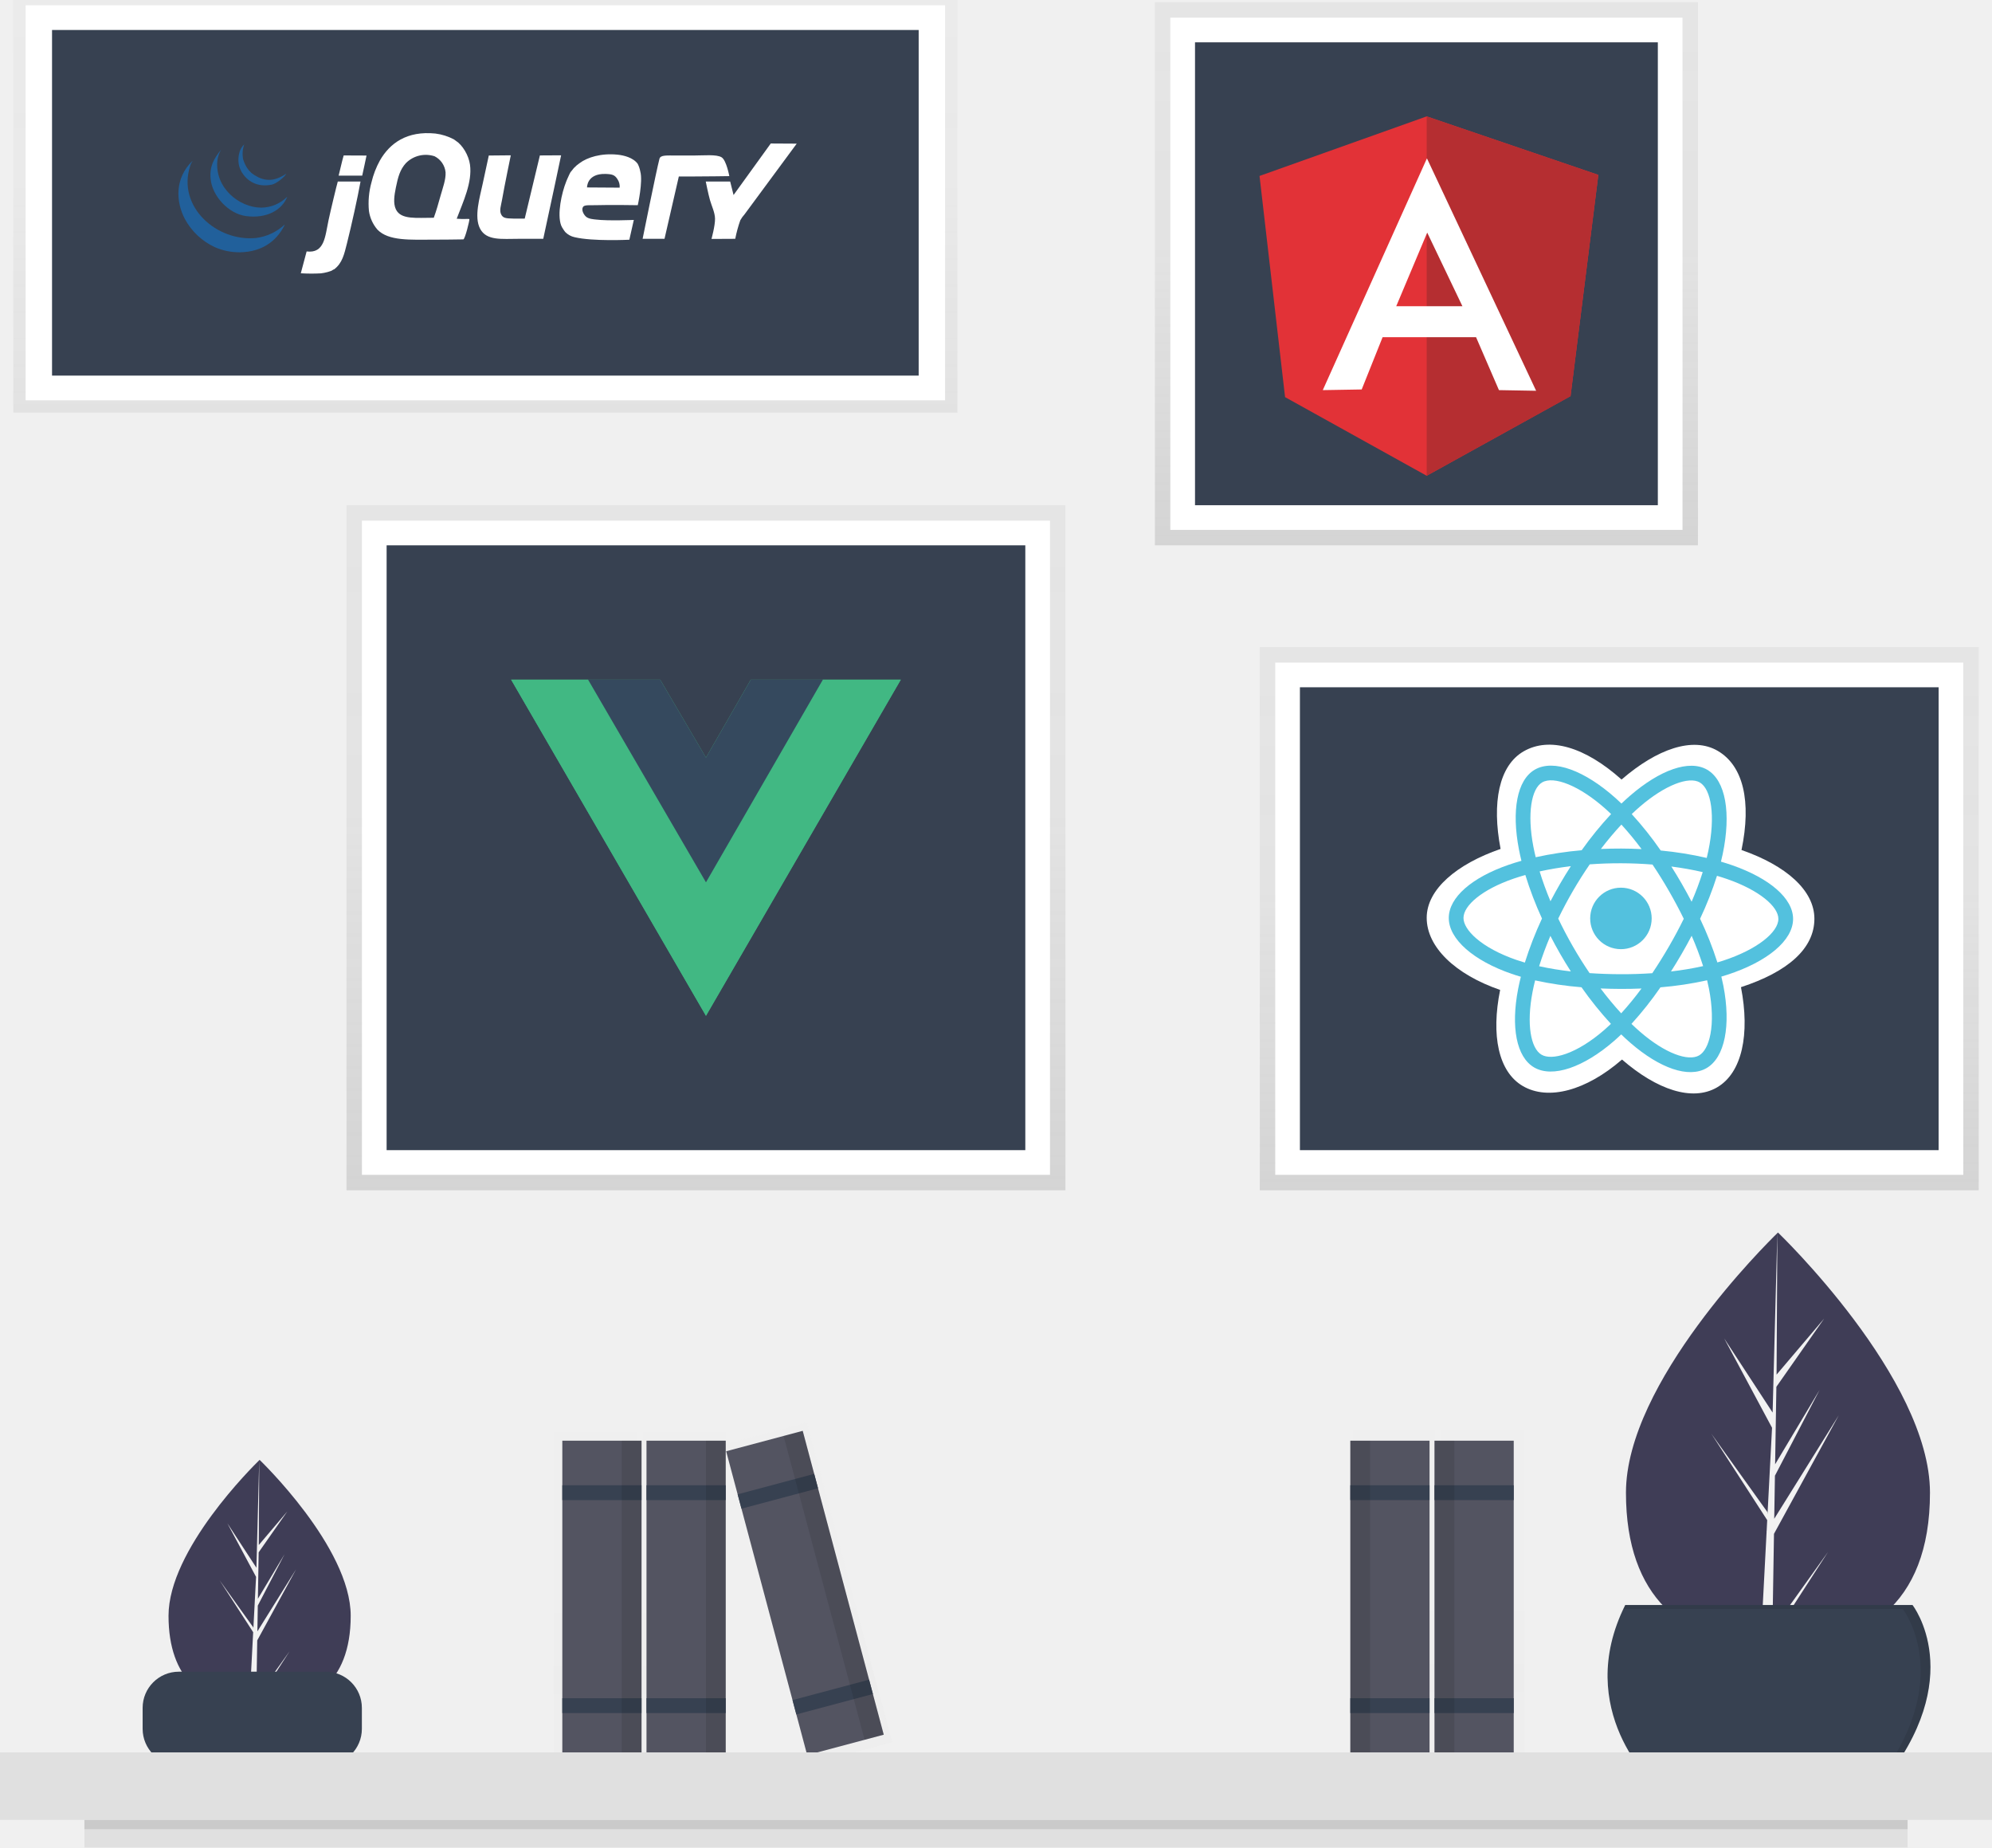
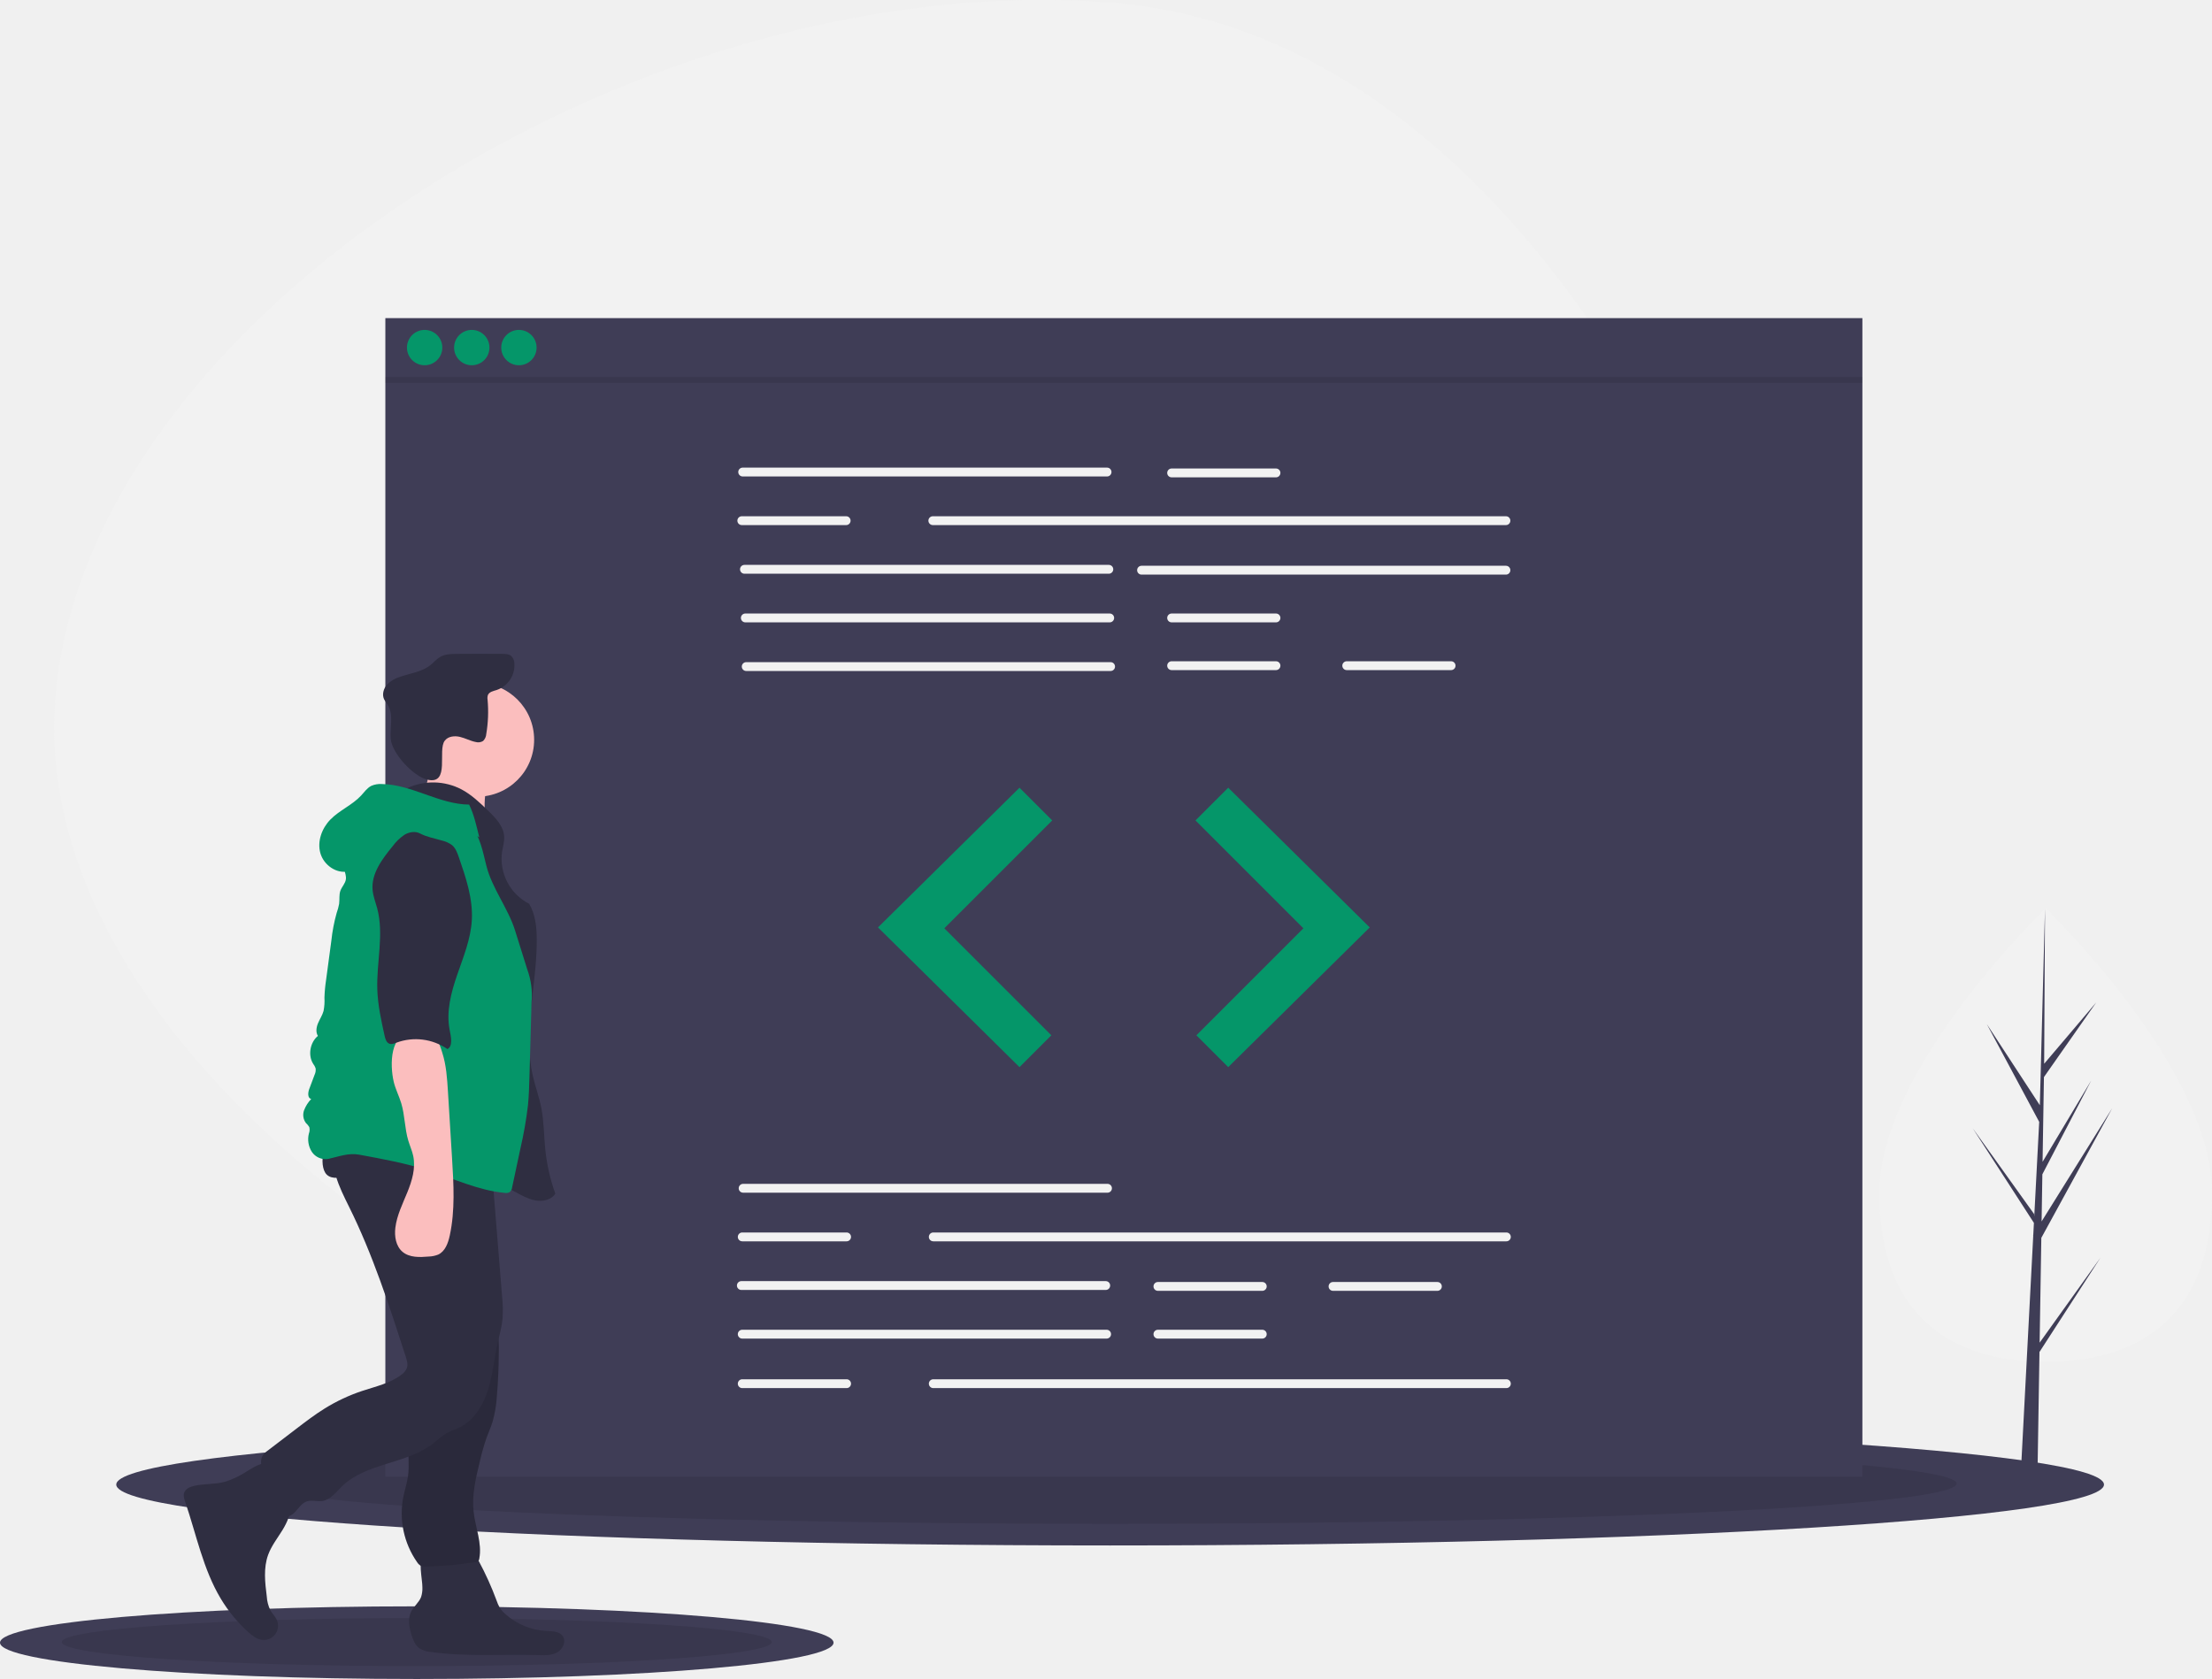
- <svg xmlns="http://www.w3.org/2000/svg" xmlns:xlink="http://www.w3.org/1999/xlink" id="e8aabfee-d00f-44c0-b6f7-c40294f8dfa6" data-name="Layer 1" width="787.169" height="730" viewBox="0 0 787.169 730">
-   <defs>
-     <linearGradient id="a3c4672e-2259-4d6c-8c24-5949363a8af1" x1="278.973" y1="470.295" x2="278.973" y2="199.617" gradientUnits="userSpaceOnUse">
-       <stop offset="0" stop-color="gray" stop-opacity="0.25" />
-       <stop offset="0.535" stop-color="gray" stop-opacity="0.12" />
-       <stop offset="1" stop-color="gray" stop-opacity="0.1" />
-     </linearGradient>
-     <linearGradient id="acf699b8-10e6-407b-86e3-0f7f8fa4bdb6" x1="191.795" y1="163.039" x2="191.795" y2="0" xlink:href="#a3c4672e-2259-4d6c-8c24-5949363a8af1" />
-     <linearGradient id="b28a1e8f-be05-408d-a6f5-6fd2e5b0337f" x1="563.673" y1="215.467" x2="563.673" y2="0.876" xlink:href="#a3c4672e-2259-4d6c-8c24-5949363a8af1" />
-     <linearGradient id="f1fc4b36-2829-4464-83b0-fd2af5b19fd6" x1="639.878" y1="470.295" x2="639.878" y2="255.703" xlink:href="#a3c4672e-2259-4d6c-8c24-5949363a8af1" />
-     <linearGradient id="bb60ebe1-81e2-422a-a970-aa43062904da" x1="453.701" y1="780.902" x2="453.701" y2="650.043" gradientTransform="matrix(-1, 0, 0, 1, 1039.585, -85)" xlink:href="#a3c4672e-2259-4d6c-8c24-5949363a8af1" />
-     <linearGradient id="a1b2f907-b002-48c8-973d-a12b277f13d1" x1="488.734" y1="780.902" x2="488.734" y2="650.043" gradientTransform="matrix(-1, 0, 0, 1, 1039.585, -85)" xlink:href="#a3c4672e-2259-4d6c-8c24-5949363a8af1" />
-     <linearGradient id="a8136d5f-4c26-4562-977f-ea29024932d1" x1="235.319" y1="696.902" x2="235.319" y2="566.043" xlink:href="#a3c4672e-2259-4d6c-8c24-5949363a8af1" />
-     <linearGradient id="eaaf4b84-3353-429f-a894-84d4b3cd89b7" x1="270.352" y1="696.902" x2="270.352" y2="566.043" xlink:href="#a3c4672e-2259-4d6c-8c24-5949363a8af1" />
-     <linearGradient id="fa1ca12c-a5d3-4b88-b665-ae3e1db189da" x1="319.81" y1="696.88" x2="319.81" y2="561.944" xlink:href="#a3c4672e-2259-4d6c-8c24-5949363a8af1" />
-   </defs>
-   <path d="M969.076,674.787c0,45.239-26.894,61.036-60.068,61.036-.772,0-1.541-.008-2.304-.029-1.536-.033-3.06-.1-4.563-.209-29.942-2.117-53.204-18.728-53.204-60.799,0-43.535,55.626-98.472,59.822-102.551l.008-.004c.159-.159.242-.238.242-.238S969.076,629.544,969.076,674.787Z" transform="translate(-206.4153 -85)" fill="#3f3d56" />
-   <path d="M906.817,728.902,928.789,698.204l-22.027,34.067-.058,3.524c-1.536-.033-3.06-.1-4.563-.209l2.367-45.26-.017-.351.042-.067.221-4.275L882.673,651.479l22.148,30.948.054.906,1.791-34.196-18.904-35.29,19.133,29.282,1.862-70.893.008-.242v.238l-.309,55.906,18.816-22.164-18.895,26.978-.497,30.618,17.572-29.383L907.806,668.078l-.276,17.021,25.508-40.901-25.604,46.842Z" transform="translate(-206.4153 -85)" fill="#f2f2f2" />
-   <path d="M345,723.419c0,27.107-16.115,36.573-35.993,36.573-.463,0-.923-.005-1.381-.018-.921-.02-1.834-.06-2.734-.125-17.941-1.268-31.88-11.222-31.88-36.43,0-26.086,33.331-59.004,35.845-61.448l.005-.003c.095-.095.145-.143.145-.143S345,696.31,345,723.419Z" transform="translate(-206.4153 -85)" fill="#3f3d56" />
-   <path d="M307.694,755.844l13.166-18.394-13.198,20.413-.035,2.111c-.921-.02-1.834-.06-2.734-.125l1.418-27.119-.01-.21.025-.04.133-2.562-13.231-20.465,13.271,18.544.033.543,1.073-20.49L296.277,686.904l11.465,17.546,1.116-42.479.005-.145v.143l-.185,33.498,11.275-13.281-11.322,16.165-.298,18.346,10.529-17.606L308.287,719.399l-.165,10.199L323.406,705.09,308.064,733.158Z" transform="translate(-206.4153 -85)" fill="#f2f2f2" />
-   <rect x="136.928" y="199.617" width="284.09" height="270.678" fill="url(#a3c4672e-2259-4d6c-8c24-5949363a8af1)" />
-   <rect x="143.024" y="205.713" width="271.898" height="258.486" fill="#fff" />
-   <rect x="152.779" y="215.467" width="252.389" height="238.977" fill="#374151" />
-   <path d="M531.584,353.55h30.797L485.388,486.362,408.396,353.55h58.899l18.093,30.797,17.708-30.797Z" transform="translate(-206.4153 -85)" fill="#41b883" />
-   <path d="M408.396,353.55,485.388,486.362l76.993-132.812H531.584l-46.196,79.687-46.581-79.687Z" transform="translate(-206.4153 -85)" fill="#41b883" />
-   <path d="M438.808,353.55l46.581,80.072,46.196-80.072h-28.487l-17.708,30.797-18.093-30.797Z" transform="translate(-206.4153 -85)" fill="#35495e" />
-   <g opacity="0.5">
-     <rect x="5.247" width="373.097" height="163.039" fill="url(#acf699b8-10e6-407b-86e3-0f7f8fa4bdb6)" />
-   </g>
-   <rect x="10.124" y="2.095" width="363.343" height="156.067" fill="#fff" />
-   <rect x="20.564" y="11.849" width="342.463" height="136.558" fill="#374151" />
-   <path d="M510.99,141.702l10.259.057s-19.073,25.845-20.631,27.952A12.016,12.016,0,0,0,498.954,172.04a52.041,52.041,0,0,0-1.997,7.321l-9.387.047s1.461-5.241,1.4-8.033c-.053-2.439-1.298-4.875-1.996-7.321-.706-2.476-1.664-7.321-1.664-7.321h9.651l1.331,5.324,14.698-20.355" transform="translate(-206.4153 -85)" fill="#fff" />
-   <path d="M491.564,147.153c1.893,1.141,3.055,7.437,3.055,7.437s-9.906.146-15.297.146h-4.659l-5.657,24.624h-8.652s5.384-26.76,6.655-31.612c.412-1.571,2.822-1.301,6.891-1.301H480.4c4.196,0,9.101-.536,11.164.705m-40.277,11.993a5.186,5.186,0,0,0-.915-3.411c-1.012-1.56-1.946-1.923-4.609-2.007-7.517-.236-7.371,5.334-7.371,5.334Zm8.152-6.379c1.102,3.974-.998,13.311-.998,13.311s-10.965-.183-16.971,0c-1.867.057-4.103-.203-4.659.666-.782,1.217.286,3.092,1.191,3.883,1.042.911,3.071,1.015,3.8,1.108,4.875.619,15.077.16,15.077.16l-1.767,7.826s-14.417.723-21.629-.998a7.341,7.341,0,0,1-3.661-1.996c-.246-.266-.46-.628-.693-.942a8.745,8.745,0,0,1-.971-1.721c-1.647-4.389.193-12.797,1.997-17.303.209-.522.472-1.184.749-1.747.346-.702.638-1.494.915-1.913.186-.289.416-.476.609-.749a11.174,11.174,0,0,1,.722-.915,13.713,13.713,0,0,1,2.33-1.996c3.004-2.25,8.442-3.997,14.974-3.328,2.459.253,6.173,1.131,7.986,3.661a11.171,11.171,0,0,1,.998,2.995Zm-39.681-6.349,8.389-.049s-4.675,22.178-7.058,32.993h-9.651c-6.744,0-12.751.835-15.306-3.993-2.479-4.688-.113-12.398.998-17.636.785-3.707,2.44-11.284,2.44-11.284l8.692-.08s-2.456,11.796-3.478,17.686c-.366,2.11-1.121,4.096-.332,5.656.749,1.485,1.797,1.591,4.991,1.664,1.012.024,4.326,0,4.326,0l5.99-24.957m-39.266,15.973c.878-3.121,2.16-6.505,1.997-9.317a7.999,7.999,0,0,0-4.326-6.322,11.085,11.085,0,0,0-11.314,2.662c-2.359,2.556-3.158,5.541-3.993,9.651-.622,3.051-1.131,6.272,0,8.651,2.003,4.207,8.249,3.288,14.974,3.328.998-2.675,1.823-5.68,2.662-8.652Zm11.647-12.312c.958,6.968-2.718,14.658-5.251,21.346,2.582.233,4.845-.036,5.008.157.17.25-1.731,7.983-2.393,8.003-2.049.053-8.841.11-11.673.11-9.241,0-17.886.602-22.294-3.993a14.493,14.493,0,0,1-3.328-7.321,31.047,31.047,0,0,1,.999-11.313,34.242,34.242,0,0,1,3.328-8.652c3.883-6.778,10.638-11.809,21.962-10.648a21.09,21.09,0,0,1,7.321,2.329c.136.08.613.459.722.526,2.662,1.694,5.088,5.737,5.601,9.457ZM351.253,146.457c-.559,2.546-1.118,5.431-1.707,7.947h-9.317c.722-2.788,1.274-5.56,1.997-7.986,2.981,0,5.753.04,9.028.04M339.896,156.733h8.985c-1.175,6.502-3.501,16.99-5.324,24.291-1.141,4.569-1.903,7.903-4.991,10.315-.276.216-.436.114-.666.333-.569.543-3.201,1.172-4.658,1.331a66.98,66.98,0,0,1-7.96-.026c.762-2.785,1.624-6.129,2.303-8.626,7.098.859,7.277-5.85,8.652-12.312.795-3.734,3.205-13.81,3.66-15.307" transform="translate(-206.4153 -85)" fill="#fff" />
-   <path d="M318.932,173.704l-.193.499c-3.281,6.389-9.095,10.309-17.387,10.482a24.309,24.309,0,0,1-9.983-1.996A25.787,25.787,0,0,1,279.391,171.374c-3.431-6.645-4.05-15.889,3.084-22.794.11,0-.865,1.497-.755,1.497l-.196.639c-5.141,16.095,10.698,29.889,26.095,28.311a20.225,20.225,0,0,0,11.313-5.324" transform="translate(-206.4153 -85)" fill="#21609b" />
-   <path d="M309.615,167.049a14.732,14.732,0,0,0,10.316-4.326c-2.096,5.321-8.166,8.741-16.305,7.653-6.815-.912-13.307-7.77-13.976-14.642-.489-5.001,1.254-7.986,4.126-11.607a12.145,12.145,0,0,0-1.464,4.286c-1.091,10.818,8.642,18.578,17.303,18.635" transform="translate(-206.4153 -85)" fill="#21609b" />
-   <path d="M319.541,153.611c-.602,1.381-4.069,3.99-5.6,4.316-6.063,1.292-9.946-1.583-11.98-4.855a14.983,14.983,0,0,1-.961-2.162c-.789-2.682-.426-6.739,1.927-8.838a11.048,11.048,0,0,0-.439,5.823,12.932,12.932,0,0,0,1.604,3.504,9.216,9.216,0,0,0,3.66,3.235,9.71,9.71,0,0,0,1.84.881c1.527.45,4.752,1.634,9.95-1.903" transform="translate(-206.4153 -85)" fill="#21609b" />
-   <rect x="456.377" y="0.876" width="214.592" height="214.592" fill="url(#b28a1e8f-be05-408d-a6f5-6fd2e5b0337f)" />
-   <rect x="462.474" y="6.972" width="202.399" height="202.399" fill="#fff" />
-   <rect x="472.228" y="16.726" width="182.891" height="182.891" fill="#374151" />
-   <path d="M704.136,154.523l66.053-23.535,67.832,23.116-10.983,87.392-56.849,31.484-55.96-31.066Z" transform="translate(-206.4153 -85)" fill="#e23237" />
-   <path d="M838.021,154.105l-67.832-23.116v141.992l56.849-31.432,10.983-87.444Z" transform="translate(-206.4153 -85)" fill="#b52e31" />
-   <path d="M770.294,147.568l-41.159,91.576,15.376-.261,8.264-20.659h36.923l9.048,20.92,14.696.261-43.147-91.837Zm.105,29.34,13.911,29.078H758.16l12.239-29.078Z" transform="translate(-206.4153 -85)" fill="#fff" />
-   <rect x="497.832" y="255.703" width="284.09" height="214.592" fill="url(#f1fc4b36-2829-4464-83b0-fd2af5b19fd6)" />
-   <rect x="503.929" y="261.8" width="271.898" height="202.399" fill="#fff" />
-   <rect x="513.683" y="271.554" width="252.389" height="182.891" fill="#374151" />
-   <path d="M770.198,447.589c-.037,11.57,11.227,22.406,29.019,28.551-3.613,17.895-.739,32.337,8.994,37.991,10.004,5.812,24.949,1.858,39.161-10.486,13.777,11.932,27.724,16.655,37.485,11.046,10.032-5.765,13.126-21.167,9.529-39.644,18.571-6.075,28.978-15.252,29.015-26.974.036-11.302-11.252-21.114-28.804-27.219,3.996-19.216.706-33.309-9.43-39.196-9.772-5.677-23.912-.801-37.969,11.355-14.543-12.995-28.515-16.992-38.678-11.152-9.799,5.631-12.636,20.317-9.126,38.566C782.164,426.372,770.233,436.333,770.198,447.589Z" transform="translate(-206.4153 -85)" fill="#fff" />
-   <path d="M890.856,426.849q-2.17-.752-4.376-1.394.371-1.486.686-2.985c3.366-16.084,1.239-29.056-6.15-33.347-7.085-4.116-18.706.116-30.462,10.281q-1.738,1.506-3.397,3.098-1.104-1.065-2.248-2.089c-12.252-10.948-24.553-15.584-31.962-11.327-7.104,4.082-9.243,16.265-6.306,31.527q.438,2.267.991,4.51c-1.744.489-3.429,1.012-5.041,1.568-14.42,4.976-23.645,12.818-23.67,20.982-.027,8.432,9.822,16.921,24.81,22.097q1.823.627,3.675,1.162-.61,2.411-1.084,4.854c-2.893,14.978-.708,26.885,6.351,30.987,7.291,4.235,19.565-.056,31.536-10.453q1.419-1.233,2.847-2.608,1.786,1.734,3.667,3.367c11.532,9.987,22.94,14.041,30.019,9.973,7.311-4.202,9.723-16.978,6.693-32.542q-.347-1.783-.804-3.64,1.293-.377,2.533-.782c15.614-5.118,25.788-13.441,25.815-21.986.026-8.193-9.445-16.148-24.124-21.253Z" transform="translate(-206.4153 -85)" fill="#53c1de" />
-   <path d="M887.353,464.565c-.744.244-1.509.479-2.287.708a136.419,136.419,0,0,0-6.835-17.258,136.361,136.361,0,0,0,6.675-16.964c1.39.408,2.74.837,4.041,1.289,12.577,4.373,20.237,10.806,20.221,15.744-.017,5.26-8.333,12.062-21.814,16.482Zm-5.623,11.055c1.34,6.882,1.515,13.101.597,17.959-.824,4.365-2.463,7.272-4.481,8.432-4.296,2.468-13.456-.787-23.317-9.327q-1.696-1.469-3.412-3.13A136.587,136.587,0,0,0,862.568,475.109a135.683,135.683,0,0,0,18.436-2.782q.41,1.681.726,3.294Zm-56.593,25.796c-4.194,1.466-7.53,1.498-9.543.329-4.284-2.488-6.038-12.05-3.564-24.859q.441-2.271,1.008-4.514a136.677,136.677,0,0,0,18.327,2.712,141.437,141.437,0,0,0,11.634,14.467q-1.27,1.221-2.6,2.379c-5.294,4.598-10.594,7.855-15.261,9.487ZM805.629,464.275c-6.627-2.289-12.097-5.253-15.842-8.48-3.365-2.901-5.06-5.776-5.053-8.104.016-4.954,7.422-11.25,19.755-15.506q2.322-.798,4.688-1.459a139.397,139.397,0,0,0,6.577,17.204,141.512,141.512,0,0,0-6.769,17.407Q807.294,464.847,805.629,464.275Zm6.72-44.76c-2.516-13.076-.787-22.929,3.494-25.389,4.561-2.621,14.613,1.169,25.192,10.621.676.604,1.355,1.237,2.035,1.891a139.285,139.285,0,0,0-11.635,14.306,142.021,142.021,0,0,0-18.165,2.764q-.514-2.086-.922-4.195Zm58.643,14.677q-1.984-3.453-4.116-6.817c4.34.562,8.496,1.303,12.399,2.208a123.985,123.985,0,0,1-4.392,11.702q-1.875-3.585-3.892-7.092ZM847.133,410.804a124.302,124.302,0,0,1,7.976,9.691q-8.035-.405-16.081-.054c2.654-3.477,5.372-6.707,8.105-9.636ZM822.972,434.079q-2.013,3.466-3.863,7.024c-1.68-4.02-3.116-7.971-4.286-11.787,3.885-.857,8.027-1.553,12.342-2.079Q824.988,430.609,822.972,434.079Zm4.185,34.747a123.758,123.758,0,0,1-12.533-2.056c1.214-3.875,2.706-7.902,4.448-11.998q1.834,3.571,3.835,7.052Q824.949,465.376,827.157,468.826Zm19.9,16.555c-2.745-2.981-5.483-6.278-8.155-9.823q3.907.166,7.96.179,4.16.013,8.214-.157A123.602,123.602,0,0,1,847.058,485.381Zm27.839-30.641a123.437,123.437,0,0,1,4.531,11.983,123.352,123.352,0,0,1-12.699,2.123q2.168-3.413,4.199-6.91,2.064-3.554,3.969-7.196Zm-8.995,4.277q-3.108,5.361-6.56,10.511c-4.038.276-8.21.411-12.461.398-4.234-.013-8.352-.158-12.317-.428q-3.507-5.157-6.616-10.569-3.092-5.379-5.77-10.981,2.704-5.583,5.822-10.95v.001q3.115-5.365,6.63-10.482c4.047-.293,8.197-.44,12.391-.427,4.213.013,8.366.188,12.41.509q3.445,5.127,6.522,10.488,3.093,5.371,5.831,10.935-2.744,5.6-5.881,10.995Zm12.195-64.868c4.548,2.642,6.286,13.244,3.38,27.13q-.286,1.357-.62,2.703a139.239,139.239,0,0,0-18.183-2.932,136.542,136.542,0,0,0-11.456-14.39q1.533-1.469,3.138-2.86c10.073-8.71,19.471-12.132,23.741-9.651Z" transform="translate(-206.4153 -85)" fill="#fff" />
-   <path d="M846.989,435.738a12.15,12.15,0,1,1-12.188,12.111,12.149,12.149,0,0,1,12.188-12.111" transform="translate(-206.4153 -85)" fill="#53c1de" />
-   <g opacity="0.7">
-     <g opacity="0.1">
-       <polygon points="602.37 565.043 602.37 583.59 602.37 589.773 602.37 672.203 602.37 678.386 602.37 695.902 577.64 695.902 569.397 695.902 569.397 678.386 569.397 672.203 569.397 589.773 569.397 583.59 569.397 565.043 577.64 565.043 602.37 565.043" fill="url(#bb60ebe1-81e2-422a-a970-aa43062904da)" />
-     </g>
-     <g opacity="0.1">
-       <polygon points="567.337 565.043 567.337 583.59 567.337 589.773 567.337 672.203 567.337 678.386 567.337 695.902 542.607 695.902 534.364 695.902 534.364 678.386 534.364 672.203 534.364 589.773 534.364 583.59 534.364 565.043 542.607 565.043 567.337 565.043" fill="url(#a1b2f907-b002-48c8-973d-a12b277f13d1)" />
-     </g>
-   </g>
-   <rect x="56.364" y="660.516" width="86.635" height="36.866" rx="14.297" fill="#374151" />
-   <g opacity="0.7">
-     <g opacity="0.1">
-       <polygon points="218.832 566.043 218.832 584.59 218.832 590.773 218.832 673.203 218.832 679.386 218.832 696.902 243.562 696.902 251.805 696.902 251.805 679.386 251.805 673.203 251.805 590.773 251.805 584.59 251.805 566.043 243.562 566.043 218.832 566.043" fill="url(#a8136d5f-4c26-4562-977f-ea29024932d1)" />
-     </g>
-     <g opacity="0.1">
-       <polygon points="253.866 566.043 253.866 584.59 253.866 590.773 253.866 673.203 253.866 679.386 253.866 696.902 278.595 696.902 286.838 696.902 286.838 679.386 286.838 673.203 286.838 590.773 286.838 584.59 286.838 566.043 278.595 566.043 253.866 566.043" fill="url(#eaaf4b84-3353-429f-a894-84d4b3cd89b7)" />
-     </g>
-     <g opacity="0.1">
-       <polygon points="352.601 688.383 325.251 585.838 325.251 585.838 323.658 579.865 323.658 579.865 318.878 561.944 287.019 570.441 291.799 588.362 291.799 588.362 293.068 593.119 314.635 673.982 314.635 673.982 316.228 679.955 316.228 679.955 320.742 696.88 352.601 688.383" fill="url(#fa1ca12c-a5d3-4b88-b665-ae3e1db189da)" />
-     </g>
-   </g>
-   <rect x="222.207" y="569.241" width="31.309" height="124.256" fill="#535461" />
-   <rect x="222.207" y="586.853" width="31.309" height="5.87" fill="#374151" />
-   <rect x="222.207" y="670.994" width="31.309" height="5.87" fill="#374151" />
-   <rect x="245.689" y="569.241" width="7.827" height="124.256" opacity="0.1" />
-   <rect x="255.473" y="569.241" width="31.309" height="124.256" fill="#535461" />
-   <rect x="255.473" y="586.853" width="31.309" height="5.87" fill="#374151" />
-   <rect x="255.473" y="670.994" width="31.309" height="5.87" fill="#374151" />
-   <rect x="278.954" y="569.241" width="7.827" height="124.256" opacity="0.1" />
-   <rect x="508.851" y="652.285" width="31.309" height="124.256" transform="translate(-372.8078 74.29859) rotate(-14.93399)" fill="#535461" />
-   <rect x="498.135" y="671.3" width="31.309" height="5.87" transform="translate(-362.8158 70.17999) rotate(-14.93399)" fill="#374151" />
-   <rect x="519.819" y="752.6" width="31.309" height="5.87" transform="translate(-383.0349 78.51409) rotate(-14.93399)" fill="#374151" />
-   <rect x="531.936" y="649.259" width="7.827" height="124.256" transform="translate(-371.6449 77.11985) rotate(-14.93399)" opacity="0.1" />
-   <rect x="773.279" y="654.241" width="31.309" height="124.256" transform="translate(1371.451 1347.739) rotate(-180)" fill="#535461" />
-   <rect x="773.279" y="671.853" width="31.309" height="5.87" transform="translate(1371.451 1264.575) rotate(-180)" fill="#374151" />
-   <rect x="773.279" y="755.994" width="31.309" height="5.87" transform="translate(1371.451 1432.859) rotate(-180)" fill="#374151" />
-   <rect x="773.279" y="654.241" width="7.827" height="124.256" transform="translate(1347.97 1347.739) rotate(-180)" opacity="0.1" />
-   <rect x="740.014" y="654.241" width="31.309" height="124.256" transform="translate(1304.921 1347.739) rotate(-180)" fill="#535461" />
-   <rect x="740.014" y="671.853" width="31.309" height="5.87" transform="translate(1304.921 1264.575) rotate(-180)" fill="#374151" />
-   <rect x="740.014" y="755.994" width="31.309" height="5.87" transform="translate(1304.921 1432.859) rotate(-180)" fill="#374151" />
-   <rect x="740.014" y="654.241" width="7.827" height="124.256" transform="translate(1281.439 1347.739) rotate(-180)" opacity="0.1" />
-   <path d="M848.654,719.163H962.166s22.393,28.571-12.355,71.041H860.237S827.805,760.861,848.654,719.163Z" transform="translate(-206.4153 -85)" fill="#374151" />
-   <g opacity="0.1">
-     <path d="M962.166,719.163H848.654c-.259.517-.503,1.031-.745,1.544H958.305s21.844,27.881-11.117,69.497h2.623C984.559,747.734,962.166,719.163,962.166,719.163Z" transform="translate(-206.4153 -85)" />
-   </g>
-   <rect y="692.4" width="787.169" height="26.684" fill="#e0e0e0" />
-   <rect x="33.355" y="719.084" width="720.46" height="10.916" fill="#e0e0e0" />
-   <rect x="33.355" y="719.084" width="720.46" height="3.639" opacity="0.1" />
+ <svg xmlns="http://www.w3.org/2000/svg" id="a594ac37-6d44-4297-8862-1cbd9c01c0b7" data-name="Layer 1" width="1126.194" height="855" viewBox="0 0 1126.194 855">
+   <path d="M581.768,778.438C339.369,759.991,50.297,572.172,65.014,378.781S359.7,5.358,602.099,23.805,984.031,403.667,969.314,597.058,824.166,796.885,581.768,778.438Z" transform="translate(-36.90323 -22.5)" fill="#f2f2f2" />
+   <ellipse cx="565.194" cy="756" rx="506" ry="31" fill="#3f3d56" />
+   <ellipse cx="565.194" cy="755.5" rx="431" ry="20.5" opacity="0.1" />
+   <ellipse cx="212.194" cy="836.5" rx="212.194" ry="18.5" fill="#3f3d56" />
+   <ellipse cx="212.194" cy="836.202" rx="180.742" ry="12.234" opacity="0.1" />
+   <rect x="196.194" y="162" width="752" height="590" fill="#3f3d56" />
+   <path d="M600.541,265.129H415.024a2.251,2.251,0,1,1,0-4.503H600.541a2.251,2.251,0,0,1,0,4.503Z" transform="translate(-36.90323 -22.5)" fill="#f2f2f2" />
+   <path d="M803.62,289.895H511.835a2.251,2.251,0,0,1,0-4.503H803.62a2.251,2.251,0,1,1,0,4.503Z" transform="translate(-36.90323 -22.5)" fill="#f2f2f2" />
+   <path d="M601.442,314.661H415.924a2.251,2.251,0,1,1,0-4.503H601.442a2.251,2.251,0,1,1,0,4.503Z" transform="translate(-36.90323 -22.5)" fill="#f2f2f2" />
+   <path d="M803.62,315.111H618.102a2.251,2.251,0,0,1,0-4.503H803.62a2.251,2.251,0,1,1,0,4.503Z" transform="translate(-36.90323 -22.5)" fill="#f2f2f2" />
+   <path d="M601.892,339.426H416.374a2.251,2.251,0,0,1,0-4.503H601.892a2.251,2.251,0,1,1,0,4.503Z" transform="translate(-36.90323 -22.5)" fill="#f2f2f2" />
+   <path d="M602.342,364.192H416.825a2.251,2.251,0,0,1,0-4.503H602.342a2.251,2.251,0,1,1,0,4.503Z" transform="translate(-36.90323 -22.5)" fill="#f2f2f2" />
+   <path d="M686.546,265.579H633.412a2.251,2.251,0,0,1,0-4.503h53.134a2.251,2.251,0,1,1,0,4.503Z" transform="translate(-36.90323 -22.5)" fill="#f2f2f2" />
+   <path d="M686.546,339.426H633.412a2.251,2.251,0,0,1,0-4.503h53.134a2.251,2.251,0,1,1,0,4.503Z" transform="translate(-36.90323 -22.5)" fill="#f2f2f2" />
+   <path d="M686.546,363.742H633.412a2.251,2.251,0,1,1,0-4.503h53.134a2.251,2.251,0,1,1,0,4.503Z" transform="translate(-36.90323 -22.5)" fill="#f2f2f2" />
+   <path d="M775.702,363.742H722.569a2.251,2.251,0,0,1,0-4.503h53.134a2.251,2.251,0,1,1,0,4.503Z" transform="translate(-36.90323 -22.5)" fill="#f2f2f2" />
+   <path d="M467.707,289.895H414.573a2.251,2.251,0,0,1,0-4.503h53.134a2.251,2.251,0,0,1,0,4.503Z" transform="translate(-36.90323 -22.5)" fill="#f2f2f2" />
+   <path d="M600.766,629.861H415.249a2.251,2.251,0,0,1,0-4.503H600.766a2.251,2.251,0,0,1,0,4.503Z" transform="translate(-36.90323 -22.5)" fill="#f2f2f2" />
+   <path d="M599.866,679.392H414.348a2.251,2.251,0,1,1,0-4.503H599.866a2.251,2.251,0,0,1,0,4.503Z" transform="translate(-36.90323 -22.5)" fill="#f2f2f2" />
+   <path d="M600.316,704.158H414.798a2.251,2.251,0,1,1,0-4.503H600.316a2.251,2.251,0,1,1,0,4.503Z" transform="translate(-36.90323 -22.5)" fill="#f2f2f2" />
+   <path d="M679.566,679.842H626.433a2.251,2.251,0,0,1,0-4.503h53.134a2.251,2.251,0,0,1,0,4.503Z" transform="translate(-36.90323 -22.5)" fill="#f2f2f2" />
+   <path d="M679.566,704.158H626.433a2.251,2.251,0,0,1,0-4.503h53.134a2.251,2.251,0,1,1,0,4.503Z" transform="translate(-36.90323 -22.5)" fill="#f2f2f2" />
+   <path d="M768.723,679.842H715.589a2.251,2.251,0,1,1,0-4.503h53.134a2.251,2.251,0,0,1,0,4.503Z" transform="translate(-36.90323 -22.5)" fill="#f2f2f2" />
+   <path d="M803.845,654.626H512.06a2.251,2.251,0,0,1,0-4.503H803.845a2.251,2.251,0,0,1,0,4.503Z" transform="translate(-36.90323 -22.5)" fill="#f2f2f2" />
+   <path d="M467.932,654.626H414.798a2.251,2.251,0,0,1,0-4.503H467.932a2.251,2.251,0,0,1,0,4.503Z" transform="translate(-36.90323 -22.5)" fill="#f2f2f2" />
+   <path d="M803.845,729.374H512.06a2.251,2.251,0,1,1,0-4.503H803.845a2.251,2.251,0,0,1,0,4.503Z" transform="translate(-36.90323 -22.5)" fill="#f2f2f2" />
+   <path d="M467.932,729.374H414.798a2.251,2.251,0,1,1,0-4.503H467.932a2.251,2.251,0,1,1,0,4.503Z" transform="translate(-36.90323 -22.5)" fill="#f2f2f2" />
+   <polygon points="519.06 401.13 447.014 472.275 519.06 543.42 535.27 527.21 480.786 472.725 535.72 417.79 519.06 401.13" fill="#059669" />
+   <polygon points="625.327 401.13 697.373 472.275 625.327 543.42 609.117 527.21 663.602 472.725 608.667 417.79 625.327 401.13" fill="#059669" />
+   <circle cx="216.194" cy="177" r="9" fill="#059669" />
+   <circle cx="240.194" cy="177" r="9" fill="#059669" />
+   <circle cx="264.194" cy="177" r="9" fill="#059669" />
+   <rect x="196.194" y="192" width="752" height="3" opacity="0.1" />
+   <path d="M1163.097,629.954c0,63.771-37.911,86.038-84.676,86.038s-84.676-22.266-84.676-86.038,84.676-144.898,84.676-144.898S1163.097,566.182,1163.097,629.954Z" transform="translate(-36.90323 -22.5)" fill="#f2f2f2" />
+   <polygon points="1038.433 683.736 1039.3 630.365 1075.391 564.338 1039.436 621.993 1039.826 597.995 1064.699 550.226 1039.929 591.645 1039.929 591.645 1040.63 548.484 1067.265 510.453 1040.74 541.697 1041.178 462.556 1038.425 567.325 1038.651 563.003 1011.571 521.552 1038.217 571.3 1035.694 619.503 1035.619 618.223 1004.4 574.602 1035.524 622.743 1035.209 628.771 1035.152 628.862 1035.178 629.357 1028.776 751.653 1037.329 751.653 1038.355 688.485 1069.404 640.461 1038.433 683.736" fill="#3f3d56" />
+   <path d="M159.525,773.591a43.126,43.126,0,0,1-8.178,3.503c-5.079,1.387-10.507.878-15.637,2.063-2.1.485-4.386,1.499-5.054,3.549-.49,1.503.043,3.127.553,4.623,5.669,16.62,9.085,34.266,18.125,49.321a74.641,74.641,0,0,0,13.993,16.988c2.055,1.852,4.384,3.664,7.135,3.955a7.248,7.248,0,0,0,7.371-10.182c-.811-1.801-2.317-3.196-3.289-4.916a18.757,18.757,0,0,1-1.819-6.991c-.893-7.108-1.754-14.538.709-21.265,1.652-4.512,4.682-8.359,7.206-12.447s4.622-8.772,4.06-13.544c-.383-3.257-1.972-6.237-3.65-9.054-1.681-2.823-5.005-10.408-8.383-11.35C169.16,766.864,162.583,772.024,159.525,773.591Z" transform="translate(-36.90323 -22.5)" fill="#2f2e41" />
+   <path d="M251.96,831a14.019,14.019,0,0,1-.663,4.745c-1.058,2.793-3.681,4.706-5.036,7.367-1.885,3.701-1.031,8.174.218,12.135.783,2.483,1.81,5.067,3.912,6.603a12.893,12.893,0,0,0,5.954,1.907c18.036,2.496,36.358,1.064,54.559,1.587,3.317.095,6.829.211,9.725-1.41s4.686-5.697,2.717-8.368c-1.769-2.399-5.265-2.376-8.242-2.518a33.912,33.912,0,0,1-20.913-8.615,15.112,15.112,0,0,1-2.933-3.377,20.753,20.753,0,0,1-1.534-3.518,156.799,156.799,0,0,0-9.084-20.119c-.979-1.815-2.087-3.705-3.906-4.676a10.323,10.323,0,0,0-4.239-.926c-4.536-.294-16.283-1.838-19.791,1.69C249.461,816.768,252.032,826.86,251.96,831Z" transform="translate(-36.90323 -22.5)" fill="#2f2e41" />
+   <circle cx="242.971" cy="376.72" r="28.975" fill="#fbbebe" />
+   <path d="M253.709,423.146c-1.723,4.614-4.647,8.947-8.9,11.43l40.075,8.175a42.453,42.453,0,0,1-.562-17.869,10.3,10.3,0,0,0,.24-4.409c-.754-2.907-4.026-4.307-6.955-4.974-7.314-1.667-13.782-2.561-20.579-5.792C254.95,413.263,255.241,419.045,253.709,423.146Z" transform="translate(-36.90323 -22.5)" fill="#fbbebe" />
+   <path d="M244.474,423.727a31.338,31.338,0,0,1,27.313.714c5.138,2.707,9.392,6.794,13.572,10.826,3.853,3.717,7.962,7.972,8.236,13.319.132,2.59-.676,5.123-1.084,7.684a25.766,25.766,0,0,0,13.78,26.469c3.184,5.303,3.841,11.729,3.889,17.914.185,23.436-7.209,47.161-1.93,69.995,1.239,5.361,3.162,10.554,4.232,15.951,1.387,6.991,1.318,14.18,2.044,21.27a95.266,95.266,0,0,0,5.113,22.495c-1.744,2.774-5.374,3.837-8.642,3.613s-6.325-1.643-9.242-3.136c-14.123-7.227-27.059-16.757-41.687-22.9-9.678-4.064-19.987-6.595-29.376-11.288s-18.12-12.142-20.99-22.238c-1.241-4.365-1.318-8.965-1.385-13.503-.285-19.114-.55-38.436,3.61-57.094,3.669-16.454,10.741-32.194,12.284-48.981.502-5.464.513-11.314,3.566-15.873C232.091,432.52,241.409,430.851,244.474,423.727Z" transform="translate(-36.90323 -22.5)" fill="#2f2e41" />
+   <path d="M263.395,399.629c1.707-2.227,5-2.531,7.728-1.872s5.243,2.064,7.997,2.599a4.675,4.675,0,0,0,3.743-.526,5.444,5.444,0,0,0,1.615-3.57,68.163,68.163,0,0,0,.671-17.38,5.147,5.147,0,0,1,.159-2.437c.682-1.643,2.763-2.035,4.462-2.562a13.316,13.316,0,0,0,9.013-13.633,5.421,5.421,0,0,0-1.657-3.741c-1.175-.958-2.82-1.016-4.336-1.029q-11.683-.094-23.367.006c-2.883.025-5.91.096-8.409,1.533-1.848,1.063-3.222,2.773-4.88,4.112-4.326,3.491-10.178,4.201-15.441,5.991a15.308,15.308,0,0,0-6.768,4.036c-1.75,2-2.592,4.973-1.493,7.393a26.252,26.252,0,0,0,1.887,2.904c3.105,4.964,1.038,11.403,1.501,17.24.579,7.288,11.365,19.112,18.679,20.836C266.308,422.311,259.486,404.414,263.395,399.629Z" transform="translate(-36.90323 -22.5)" fill="#2f2e41" />
+   <path d="M247.037,719.183c.745,5.322,1.701,10.662,1.445,16.029-.357,7.494-3.059,14.714-3.559,22.199-.373,5.591.49,11.242-.287,16.791-.497,3.553-1.656,6.978-2.373,10.494a43.395,43.395,0,0,0,6.973,33.265,5.448,5.448,0,0,0,2.023,1.961,5.714,5.714,0,0,0,2.508.332,179.947,179.947,0,0,0,25.17-2.287,2.414,2.414,0,0,0,1.616-.713,2.266,2.266,0,0,0,.351-.954c1.544-7.936-1.977-15.893-2.872-23.928-.956-8.58,1.103-17.177,3.146-25.565a113.548,113.548,0,0,1,3.467-12.228c.988-2.697,2.181-5.321,3.037-8.063a61.46,61.46,0,0,0,2.202-13.203q.892-10.575.945-21.199a88.958,88.958,0,0,0-1.665-20.01c-1.878-8.338-5.724-16.081-9.536-23.73a15.029,15.029,0,0,0-5.618,2.67,125.38,125.38,0,0,1-15.35,8.481c-3.567,1.657-10.522,2.833-12.786,6.286-2.232,3.405-.792,10.351-.621,14.106Q245.694,709.584,247.037,719.183Z" transform="translate(-36.90323 -22.5)" fill="#2f2e41" />
+   <path d="M247.037,719.183c.745,5.322,1.701,10.662,1.445,16.029-.357,7.494-3.059,14.714-3.559,22.199-.373,5.591.49,11.242-.287,16.791-.497,3.553-1.656,6.978-2.373,10.494a43.395,43.395,0,0,0,6.973,33.265,5.448,5.448,0,0,0,2.023,1.961,5.714,5.714,0,0,0,2.508.332,179.947,179.947,0,0,0,25.17-2.287,2.414,2.414,0,0,0,1.616-.713,2.266,2.266,0,0,0,.351-.954c1.544-7.936-1.977-15.893-2.872-23.928-.956-8.58,1.103-17.177,3.146-25.565a113.548,113.548,0,0,1,3.467-12.228c.988-2.697,2.181-5.321,3.037-8.063a61.46,61.46,0,0,0,2.202-13.203q.892-10.575.945-21.199a88.958,88.958,0,0,0-1.665-20.01c-1.878-8.338-5.724-16.081-9.536-23.73a15.029,15.029,0,0,0-5.618,2.67,125.38,125.38,0,0,1-15.35,8.481c-3.567,1.657-10.522,2.833-12.786,6.286-2.232,3.405-.792,10.351-.621,14.106Q245.694,709.584,247.037,719.183Z" transform="translate(-36.90323 -22.5)" opacity="0.1" />
+   <path d="M207.864,605.518c-3.848,10.359,1.808,21.554,6.722,31.452,12.106,24.386,20.513,50.407,28.874,76.317.626,1.941,1.252,4.058.554,5.974a7.825,7.825,0,0,1-2.822,3.347c-5.765,4.379-13.107,5.939-19.975,8.23a90.184,90.184,0,0,0-18.943,8.88c-4.977,3.084-9.639,6.644-14.292,10.197l-14.812,11.312a9.903,9.903,0,0,0-2.476,2.397c-1.429,2.241-.843,5.167-.132,7.728a131.432,131.432,0,0,0,7.252,19.792,6.911,6.911,0,0,0,2.63,3.447c2.312,1.242,5.14-.405,6.905-2.347s3.292-4.359,5.781-5.193c2.486-.833,5.222.176,7.818-.189,4.199-.589,6.986-4.457,10.013-7.426,12.365-12.131,33.01-11.251,46.612-21.977a59.228,59.228,0,0,1,6.231-4.868c2.3-1.359,4.907-2.105,7.293-3.307,7.257-3.654,11.819-11.209,14.262-18.957s3.141-15.928,4.897-23.861c.908-4.101,2.103-8.158,2.507-12.338a66.094,66.094,0,0,0-.253-11.666L287.604,621.748c-.4-4.943-.8-9.892-1.576-14.791-14.577.521-29.143,1.108-43.728,1.28C230.695,608.374,218.876,609.186,207.864,605.518Z" transform="translate(-36.90323 -22.5)" fill="#2f2e41" />
+   <path d="M202.506,619.721c1.977,3.18,6.79,3.114,10.104,1.371s5.889-4.673,9.211-6.401c4.464-2.323,9.746-2.235,14.776-2.093,7.964.225,16.025.464,23.687,2.647,7.925,2.257,15.64,6.603,23.834,5.736,1.426-.151,2.985-.56,3.761-1.766a5.544,5.544,0,0,0,.62-2.836l.268-7.159a6.464,6.464,0,0,0-.57-3.625,6.082,6.082,0,0,0-2.716-2.079c-11.663-5.646-24.965-6.697-37.915-7.141q-9.875-.338-19.757-.278c-5.591.034-12.303-.775-17.739.719C202.774,598.82,198.805,613.769,202.506,619.721Z" transform="translate(-36.90323 -22.5)" fill="#2f2e41" />
+   <path d="M275.742,432.226c-15.282-.135-29.131-10.223-44.412-10.468a11.514,11.514,0,0,0-5.393.93c-2.129,1.073-3.529,3.147-5.147,4.898-4.518,4.893-11.061,7.505-15.703,12.281-4.352,4.478-6.773,11.15-5.055,17.153s8.204,10.608,14.279,9.165A36.801,36.801,0,0,1,228.65,446.706a72.887,72.887,0,0,1,11.205-5.882c6.868-3.112,14.548-6.283,21.718-3.95a30.638,30.638,0,0,1,7.409,4.04l11.954,8.03C279.543,443.45,278.29,437.288,275.742,432.226Z" transform="translate(-36.90323 -22.5)" fill="#059669" />
+   <path d="M212.552,460.874c-2.029,2.532.894,6.2.447,9.413-.297,2.135-2.054,3.765-2.786,5.793-.758,2.1-.356,4.427-.643,6.641a28.489,28.489,0,0,1-1.275,4.73,84.975,84.975,0,0,0-2.686,14.026l-2.675,19.976a75.681,75.681,0,0,0-.846,9.078,27.107,27.107,0,0,1-.452,6.787c-.592,2.183-1.904,4.093-2.786,6.175s-1.291,4.602-.099,6.524c-3.991,3.325-5.178,9.854-2.387,14.235a7.899,7.899,0,0,1,1.23,2.265,5.82,5.82,0,0,1-.542,3.34l-2.705,7.207c-.692,1.845-.911,4.653,1.014,5.074a17.006,17.006,0,0,0-3.651,5.767,6.866,6.866,0,0,0,.972,6.506,8.289,8.289,0,0,1,1.694,2.056,5.473,5.473,0,0,1-.196,3.243,11.906,11.906,0,0,0,1.473,9.333,8.371,8.371,0,0,0,8.418,3.609c5.41-1.22,10.272-3.147,15.728-2.146,11.746,2.155,23.53,4.32,34.906,7.952,12.984,4.145,25.556,10.224,39.126,11.5a3.798,3.798,0,0,0,2.617-.407,3.931,3.931,0,0,0,1.21-2.488q2.097-9.832,4.194-19.665a202.363,202.363,0,0,0,3.855-22.028c.477-4.781.614-9.589.749-14.392l1.081-38.231a38.197,38.197,0,0,0-2.2-16.62l-6.217-19.848c-3.548-11.327-11.688-21.371-14.586-32.882-1.834-7.285-3.189-15.103-8.108-20.781-7.012-8.095-19.145-9.354-29.764-7.962-4.797.629-9.636,1.714-13.785,4.202-4.798,2.877-8.333,7.409-11.753,11.836C218.305,454.343,215.436,457.276,212.552,460.874Z" transform="translate(-36.90323 -22.5)" fill="#059669" />
+   <path d="M237.347,573.323c.875,3.773,2.712,7.251,3.837,10.957,1.884,6.209,1.724,12.896,3.605,19.106.789,2.606,1.933,5.109,2.5,7.773,1.321,6.211-.608,12.636-3.003,18.516s-5.313,11.678-6.091,17.98c-.548,4.438.239,9.45,3.66,12.331,3.552,2.99,8.713,2.788,13.339,2.39a14.016,14.016,0,0,0,4.841-1.008c3.538-1.674,5.028-5.86,5.855-9.685,2.771-12.819,1.98-26.106,1.174-39.197l-2.106-34.234c-.405-6.591-.84-13.318-2.871-19.646-.739-2.302-2.026-6.954-4.129-8.424-2.083-1.456-8.03-1.521-10.609-1.642C235.251,547.97,235.387,564.856,237.347,573.323Z" transform="translate(-36.90323 -22.5)" fill="#fbbebe" />
+   <path d="M250.751,446.923c-2.471-1.294-5.584-.736-7.972.704a24.568,24.568,0,0,0-5.972,5.798c-5.339,6.517-10.991,13.995-10.199,22.382.297,3.145,1.501,6.121,2.317,9.172,3.579,13.38-.379,27.53.075,41.373.262,7.999,2.003,15.866,3.736,23.679.354,1.595.92,3.44,2.463,3.977,1.159.403,2.41-.115,3.557-.551A28.371,28.371,0,0,1,264.721,556.731c2.865-1.529,1.791-6.363,1.149-9.546-1.908-9.458.682-19.214,3.828-28.335s6.911-18.23,7.432-27.865c.591-10.916-3.029-21.571-6.6-31.903-.779-2.255-1.631-4.62-3.439-6.178a13.665,13.665,0,0,0-5.203-2.377C258.096,449.406,254.255,448.758,250.751,446.923Z" transform="translate(-36.90323 -22.5)" fill="#2f2e41" />
</svg>
